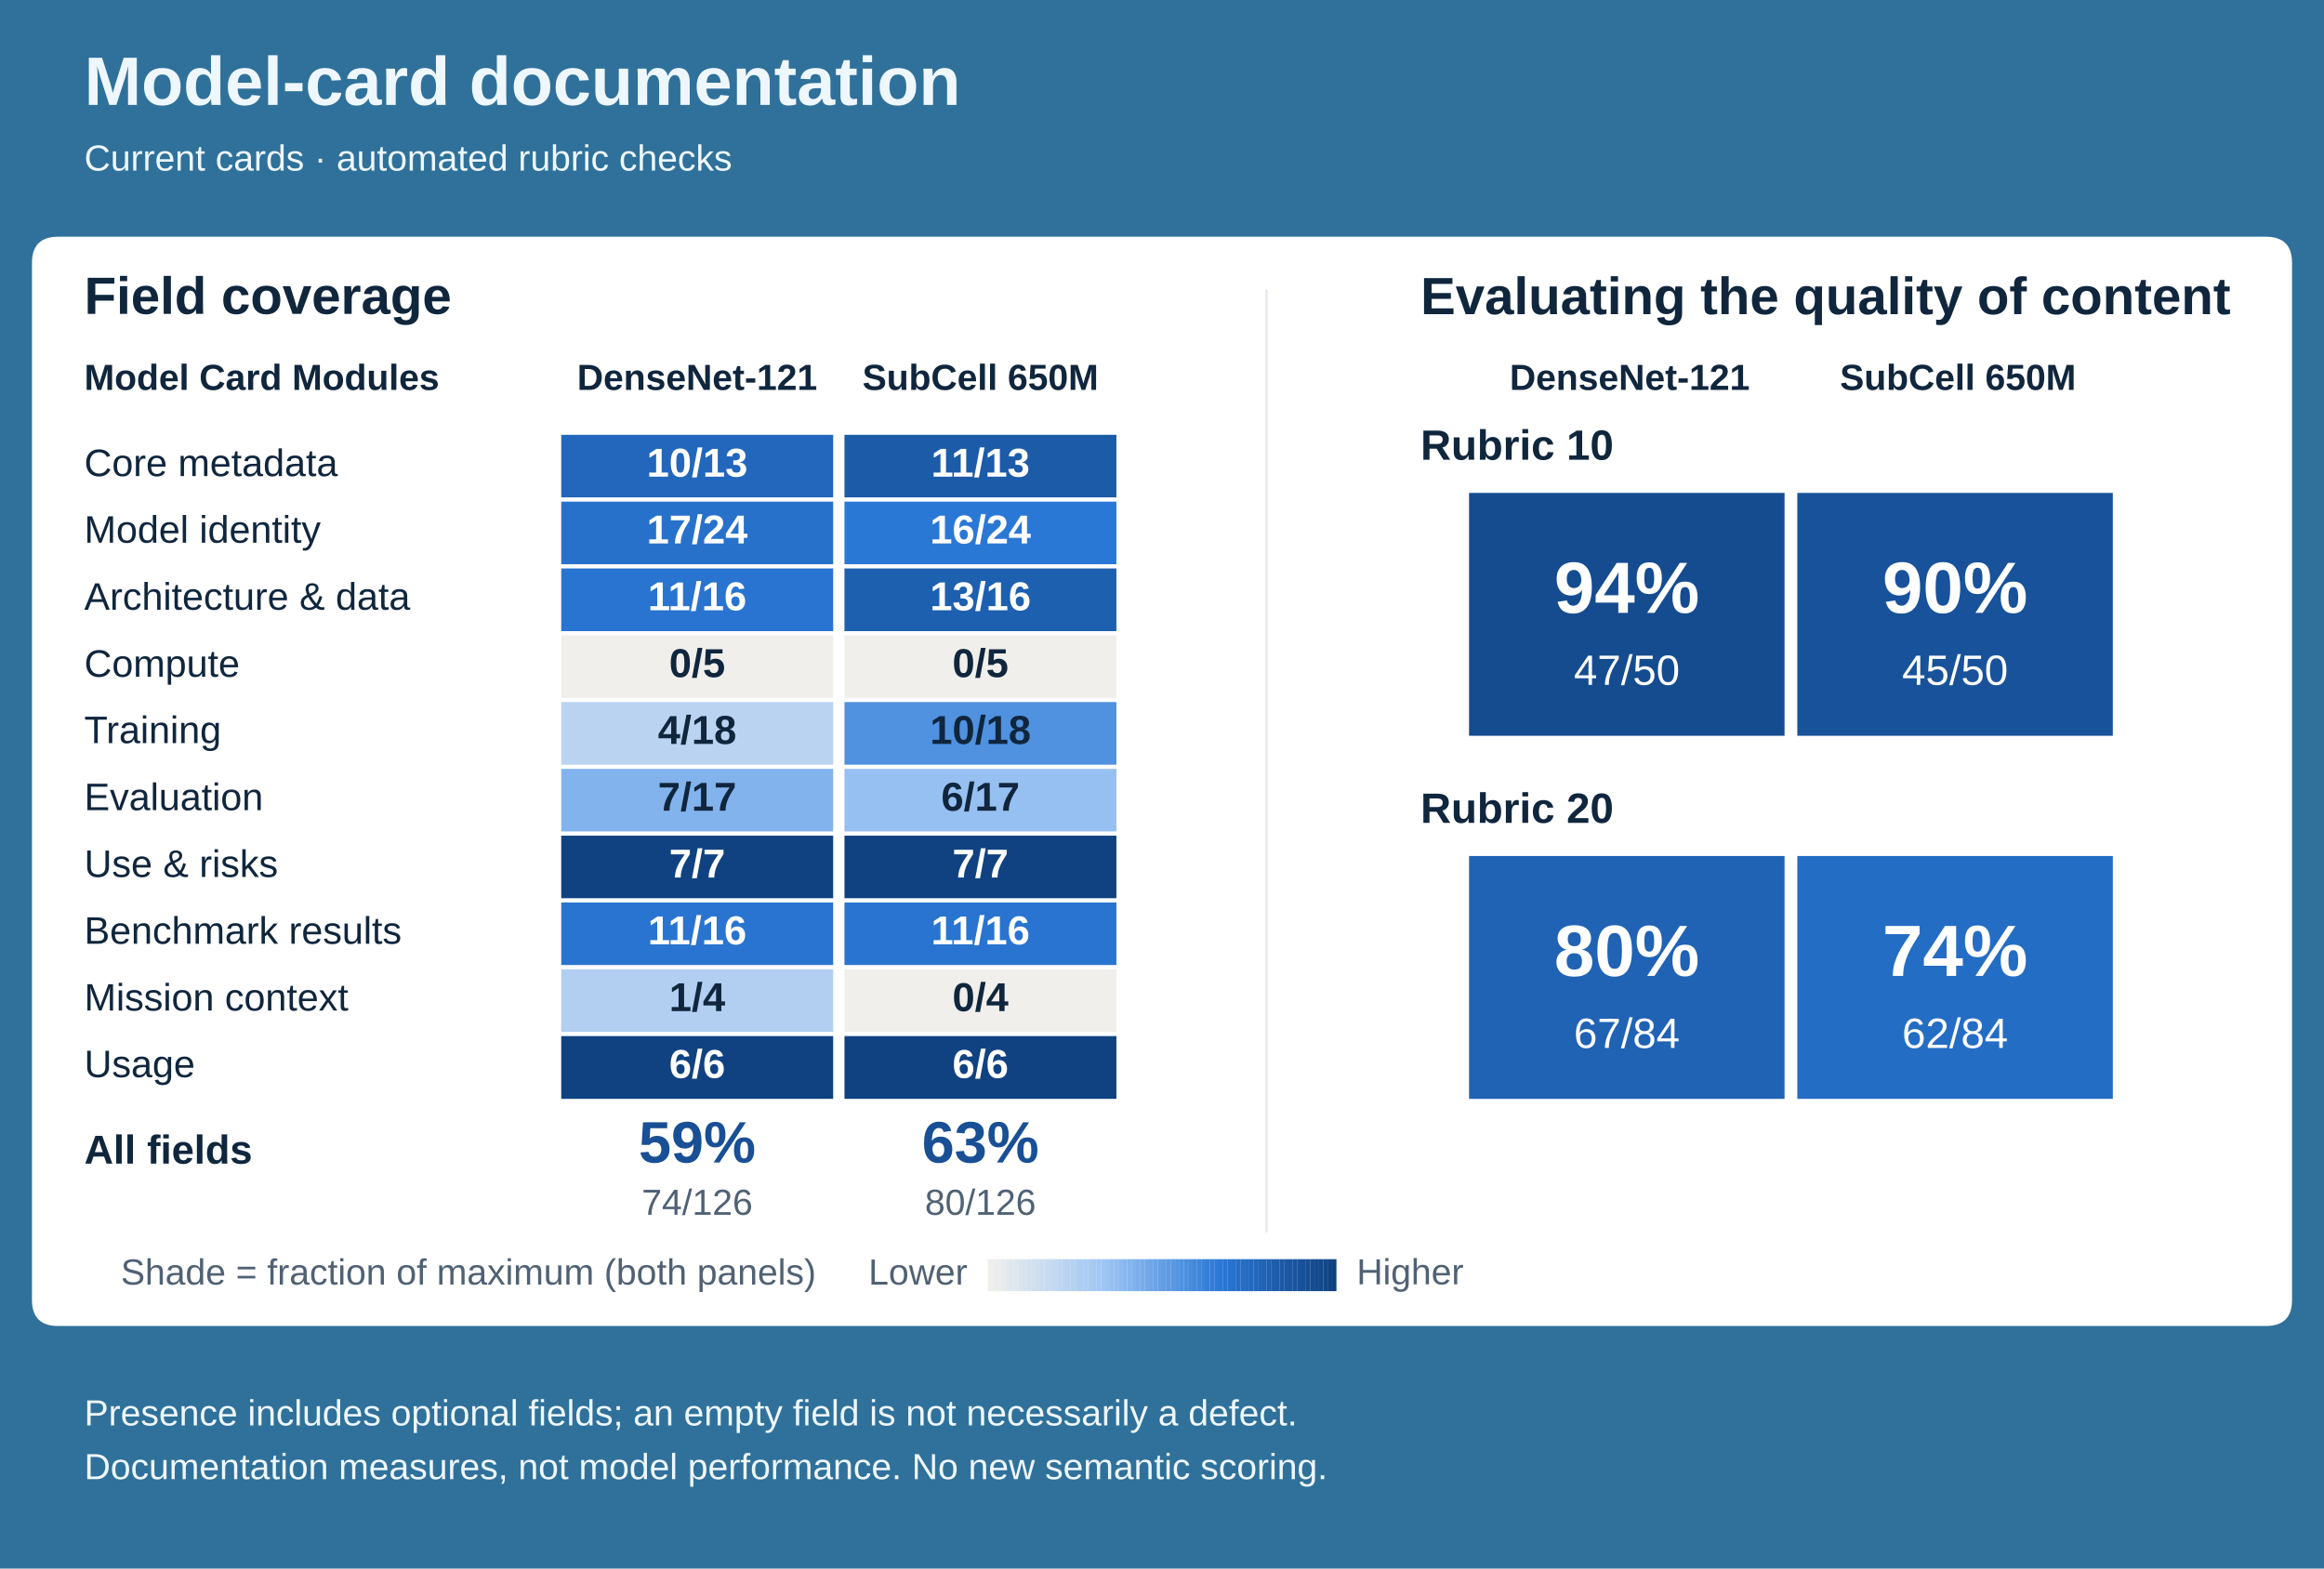
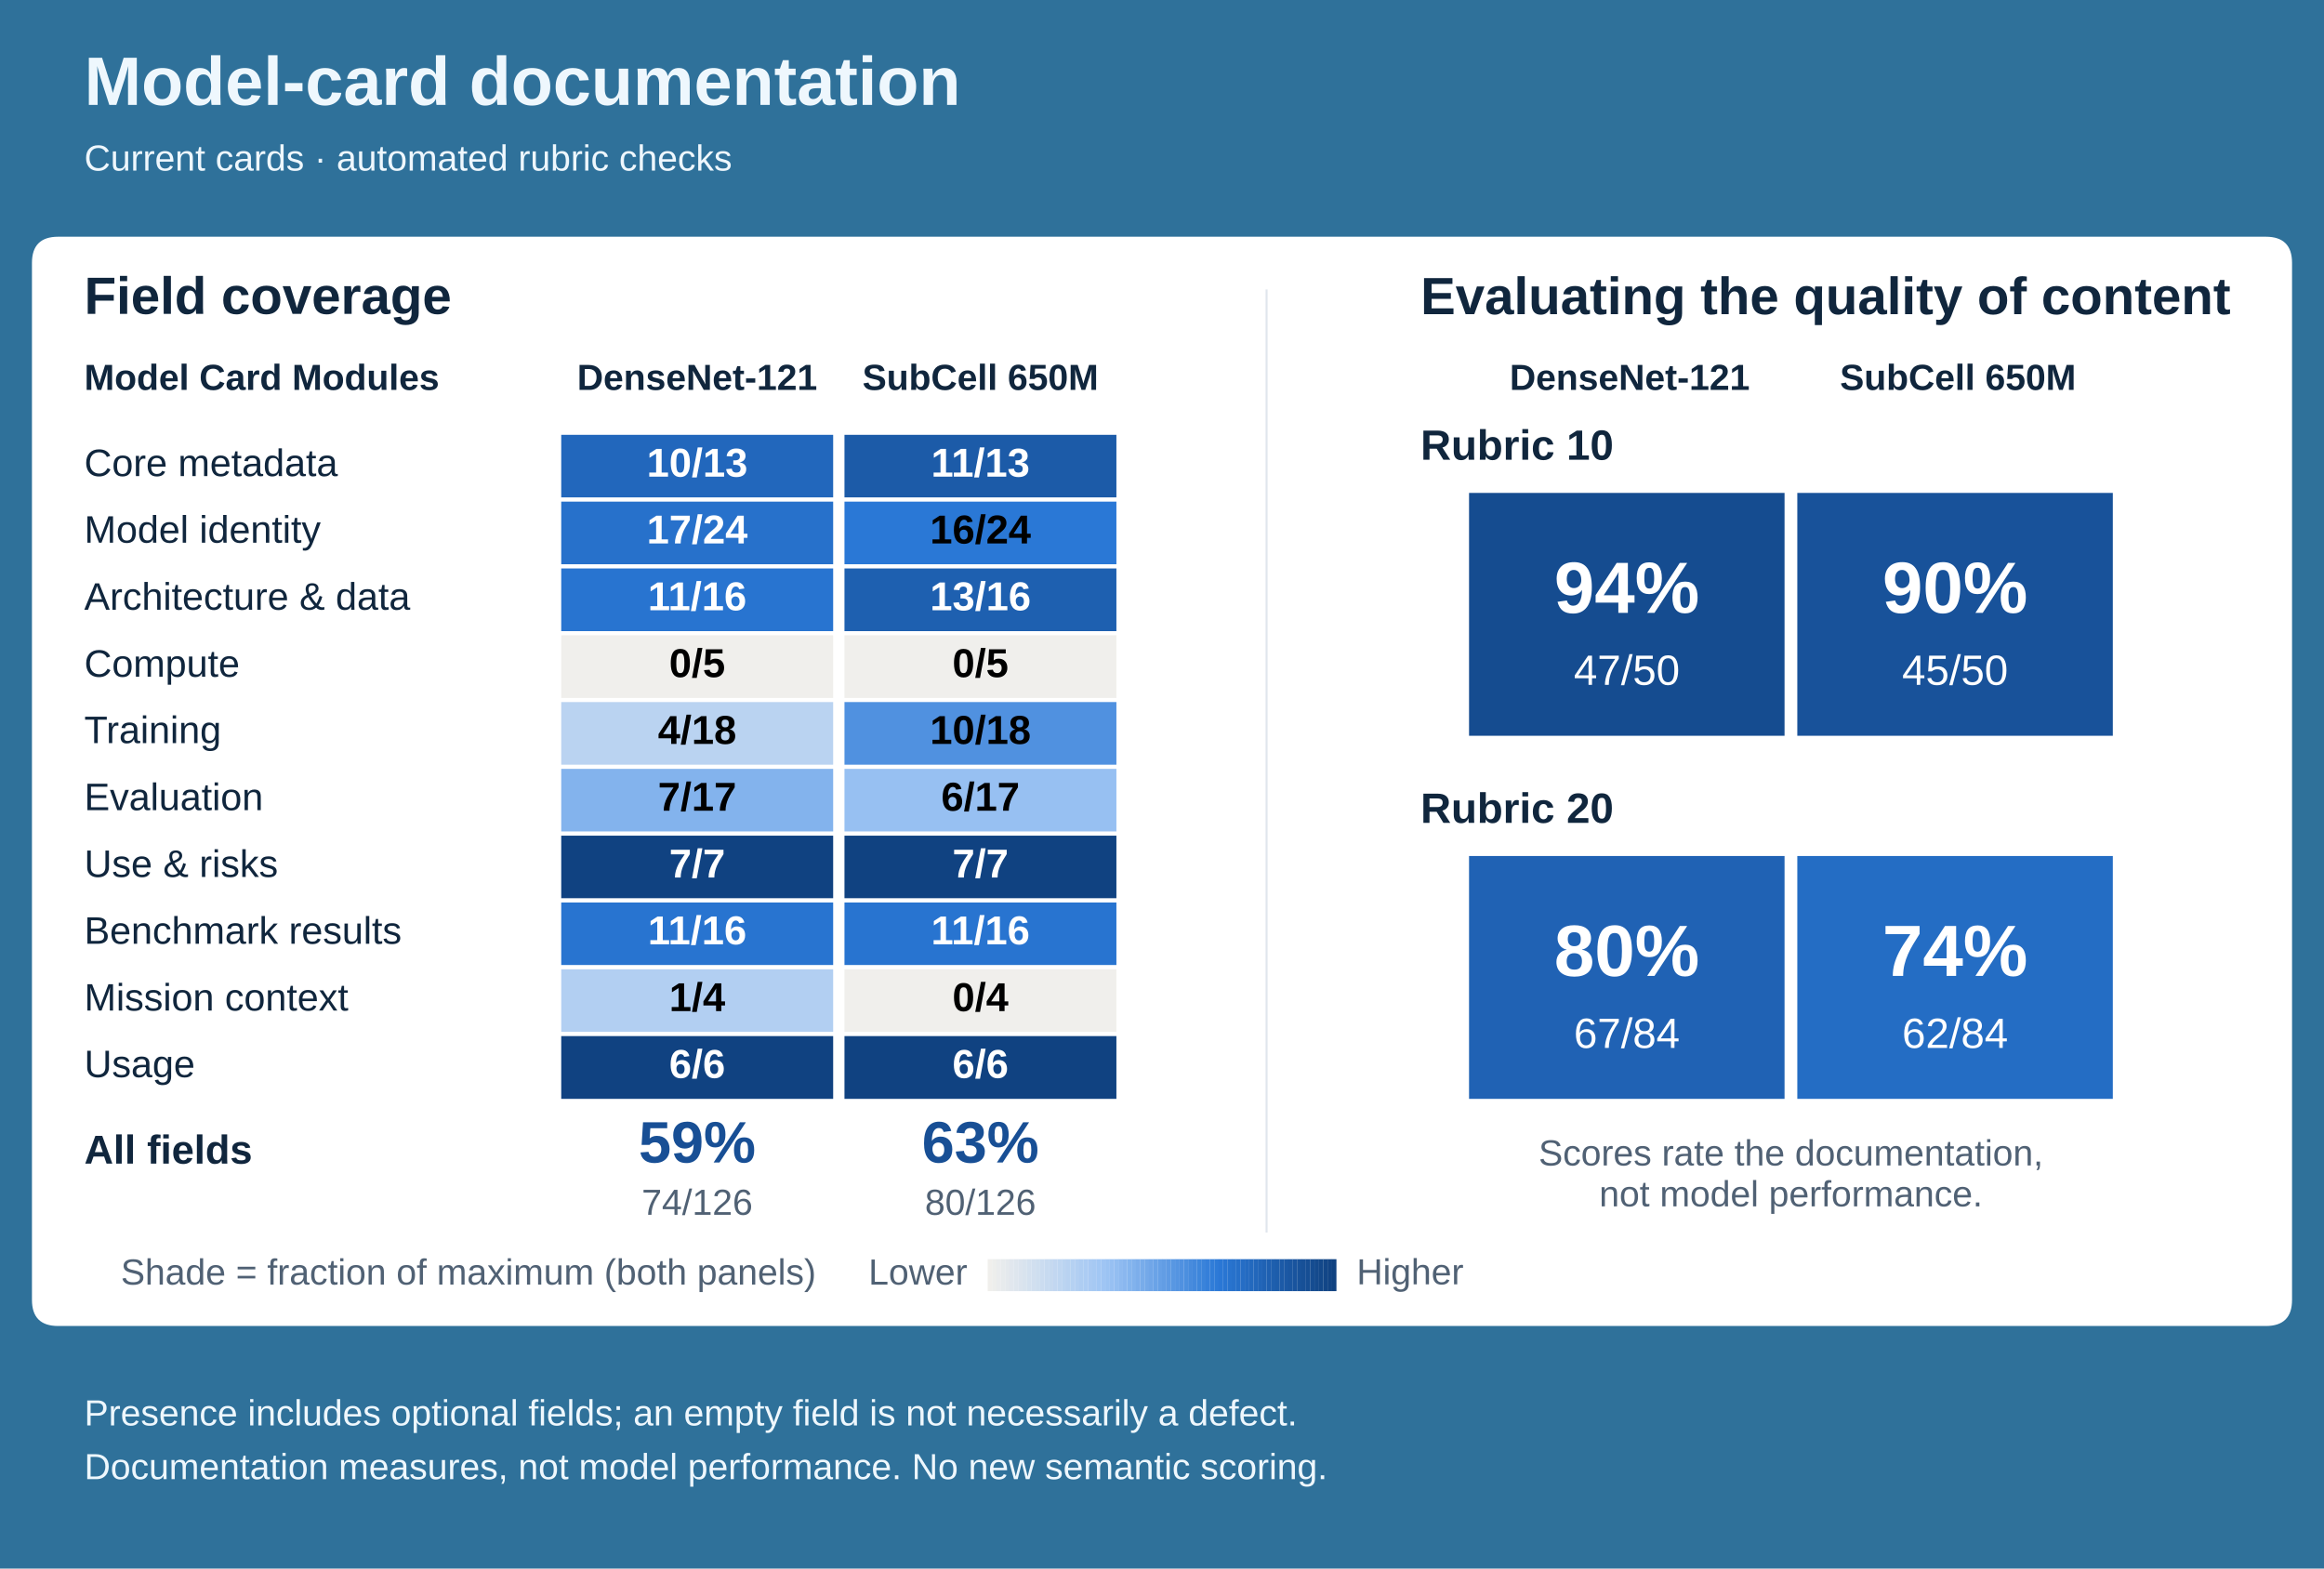
<svg xmlns="http://www.w3.org/2000/svg" width="1152pt" height="777.6pt" viewBox="0 0 1152 777.6" version="1.1">
  <defs>
    <style type="text/css">*{stroke-linejoin: round; stroke-linecap: butt}</style>
  </defs>
  <g id="figure_1">
    <g id="patch_1">
      <path d="M 0 777.6  L 1152 777.6  L 1152 0  L 0 0  z " style="fill: #2f719a" />
    </g>
    <g id="axes_1">
      <g id="patch_2">
        <path d="M 28.8 117.36  L 1123.2 117.36  Q 1136.16 117.36 1136.16 130.32  L 1136.16 644.4  Q 1136.16 657.36 1123.2 657.36  L 28.8 657.36  Q 15.84 657.36 15.84 644.4  L 15.84 130.32  Q 15.84 117.36 28.8 117.36  z " clip-path="url(#pfc48651751)" style="fill: #ffffff" />
      </g>
      <g id="section-0-0">
        <path d="M 277.2 214.56  L 414 214.56  L 414 247.68  L 277.2 247.68  z " clip-path="url(#pfc48651751)" style="fill: #2267bc; stroke: #ffffff; stroke-width: 2; stroke-linejoin: miter" />
      </g>
      <g id="section-0-1">
        <path d="M 417.6 214.56  L 554.4 214.56  L 554.4 247.68  L 417.6 247.68  z " clip-path="url(#pfc48651751)" style="fill: #1c5ba8; stroke: #ffffff; stroke-width: 2; stroke-linejoin: miter" />
      </g>
      <g id="section-1-0">
        <path d="M 277.2 247.68  L 414 247.68  L 414 280.8  L 277.2 280.8  z " clip-path="url(#pfc48651751)" style="fill: #2771cb; stroke: #ffffff; stroke-width: 2; stroke-linejoin: miter" />
      </g>
      <g id="section-1-1">
        <path d="M 417.6 247.68  L 554.4 247.68  L 554.4 280.8  L 417.6 280.8  z " clip-path="url(#pfc48651751)" style="fill: #2a78d6; stroke: #ffffff; stroke-width: 2; stroke-linejoin: miter" />
      </g>
      <g id="section-2-0">
        <path d="M 277.2 280.8  L 414 280.8  L 414 313.92  L 277.2 313.92  z " clip-path="url(#pfc48651751)" style="fill: #2874d0; stroke: #ffffff; stroke-width: 2; stroke-linejoin: miter" />
      </g>
      <g id="section-2-1">
        <path d="M 417.6 280.8  L 554.4 280.8  L 554.4 313.92  L 417.6 313.92  z " clip-path="url(#pfc48651751)" style="fill: #1e60b0; stroke: #ffffff; stroke-width: 2; stroke-linejoin: miter" />
      </g>
      <g id="section-3-0">
        <path d="M 277.2 313.92  L 414 313.92  L 414 347.04  L 277.2 347.04  z " clip-path="url(#pfc48651751)" style="fill: #f0efec; stroke: #ffffff; stroke-width: 2; stroke-linejoin: miter" />
      </g>
      <g id="section-3-1">
        <path d="M 417.6 313.92  L 554.4 313.92  L 554.4 347.04  L 417.6 347.04  z " clip-path="url(#pfc48651751)" style="fill: #f0efec; stroke: #ffffff; stroke-width: 2; stroke-linejoin: miter" />
      </g>
      <g id="section-4-0">
        <path d="M 277.2 347.04  L 414 347.04  L 414 380.16  L 277.2 380.16  z " clip-path="url(#pfc48651751)" style="fill: #bad3f1; stroke: #ffffff; stroke-width: 2; stroke-linejoin: miter" />
      </g>
      <g id="section-4-1">
        <path d="M 417.6 347.04  L 554.4 347.04  L 554.4 380.16  L 417.6 380.16  z " clip-path="url(#pfc48651751)" style="fill: #5091e0; stroke: #ffffff; stroke-width: 2; stroke-linejoin: miter" />
      </g>
      <g id="section-5-0">
        <path d="M 277.2 380.16  L 414 380.16  L 414 413.28  L 277.2 413.28  z " clip-path="url(#pfc48651751)" style="fill: #83b3ed; stroke: #ffffff; stroke-width: 2; stroke-linejoin: miter" />
      </g>
      <g id="section-5-1">
        <path d="M 417.6 380.16  L 554.4 380.16  L 554.4 413.28  L 417.6 413.28  z " clip-path="url(#pfc48651751)" style="fill: #97c0f2; stroke: #ffffff; stroke-width: 2; stroke-linejoin: miter" />
      </g>
      <g id="section-6-0">
        <path d="M 277.2 413.28  L 414 413.28  L 414 446.4  L 277.2 446.4  z " clip-path="url(#pfc48651751)" style="fill: #104281; stroke: #ffffff; stroke-width: 2; stroke-linejoin: miter" />
      </g>
      <g id="section-6-1">
        <path d="M 417.6 413.28  L 554.4 413.28  L 554.4 446.4  L 417.6 446.4  z " clip-path="url(#pfc48651751)" style="fill: #104281; stroke: #ffffff; stroke-width: 2; stroke-linejoin: miter" />
      </g>
      <g id="section-7-0">
        <path d="M 277.2 446.4  L 414 446.4  L 414 479.52  L 277.2 479.52  z " clip-path="url(#pfc48651751)" style="fill: #2874d0; stroke: #ffffff; stroke-width: 2; stroke-linejoin: miter" />
      </g>
      <g id="section-7-1">
        <path d="M 417.6 446.4  L 554.4 446.4  L 554.4 479.52  L 417.6 479.52  z " clip-path="url(#pfc48651751)" style="fill: #2874d0; stroke: #ffffff; stroke-width: 2; stroke-linejoin: miter" />
      </g>
      <g id="section-8-0">
        <path d="M 277.2 479.52  L 414 479.52  L 414 512.64  L 277.2 512.64  z " clip-path="url(#pfc48651751)" style="fill: #b2cff2; stroke: #ffffff; stroke-width: 2; stroke-linejoin: miter" />
      </g>
      <g id="section-8-1">
        <path d="M 417.6 479.52  L 554.4 479.52  L 554.4 512.64  L 417.6 512.64  z " clip-path="url(#pfc48651751)" style="fill: #f0efec; stroke: #ffffff; stroke-width: 2; stroke-linejoin: miter" />
      </g>
      <g id="section-9-0">
        <path d="M 277.2 512.64  L 414 512.64  L 414 545.76  L 277.2 545.76  z " clip-path="url(#pfc48651751)" style="fill: #104281; stroke: #ffffff; stroke-width: 2; stroke-linejoin: miter" />
      </g>
      <g id="section-9-1">
        <path d="M 417.6 512.64  L 554.4 512.64  L 554.4 545.76  L 417.6 545.76  z " clip-path="url(#pfc48651751)" style="fill: #104281; stroke: #ffffff; stroke-width: 2; stroke-linejoin: miter" />
      </g>
      <g id="rubric-rubric10-0">
        <path d="M 727.2 243.36  L 885.6 243.36  L 885.6 365.76  L 727.2 365.76  z " clip-path="url(#pfc48651751)" style="fill: #154c90; stroke: #ffffff; stroke-width: 2; stroke-linejoin: miter" />
      </g>
      <g id="rubric-rubric10-1">
        <path d="M 889.92 243.36  L 1048.32 243.36  L 1048.32 365.76  L 889.92 365.76  z " clip-path="url(#pfc48651751)" style="fill: #18529a; stroke: #ffffff; stroke-width: 2; stroke-linejoin: miter" />
      </g>
      <g id="rubric-rubric20-0">
        <path d="M 727.2 423.36  L 885.6 423.36  L 885.6 545.76  L 727.2 545.76  z " clip-path="url(#pfc48651751)" style="fill: #2062b4; stroke: #ffffff; stroke-width: 2; stroke-linejoin: miter" />
      </g>
      <g id="rubric-rubric20-1">
        <path d="M 889.92 423.36  L 1048.32 423.36  L 1048.32 545.76  L 889.92 545.76  z " clip-path="url(#pfc48651751)" style="fill: #246dc4; stroke: #ffffff; stroke-width: 2; stroke-linejoin: miter" />
      </g>
      <g id="patch_3">
        <path d="M 489.6 624.24  L 491.832 624.24  L 491.832 640.08  L 489.6 640.08  z " clip-path="url(#pfc48651751)" style="fill: #f0efec" />
      </g>
      <g id="patch_4">
        <path d="M 491.76 624.24  L 493.992 624.24  L 493.992 640.08  L 491.76 640.08  z " clip-path="url(#pfc48651751)" style="fill: #edeeec" />
      </g>
      <g id="patch_5">
        <path d="M 493.92 624.24  L 496.152 624.24  L 496.152 640.08  L 493.92 640.08  z " clip-path="url(#pfc48651751)" style="fill: #eaeced" />
      </g>
      <g id="patch_6">
        <path d="M 496.08 624.24  L 498.312 624.24  L 498.312 640.08  L 496.08 640.08  z " clip-path="url(#pfc48651751)" style="fill: #e7ebed" />
      </g>
      <g id="patch_7">
        <path d="M 498.24 624.24  L 500.472 624.24  L 500.472 640.08  L 498.24 640.08  z " clip-path="url(#pfc48651751)" style="fill: #e4e9ed" />
      </g>
      <g id="patch_8">
        <path d="M 500.4 624.24  L 502.632 624.24  L 502.632 640.08  L 500.4 640.08  z " clip-path="url(#pfc48651751)" style="fill: #e1e7ee" />
      </g>
      <g id="patch_9">
        <path d="M 502.56 624.24  L 504.792 624.24  L 504.792 640.08  L 502.56 640.08  z " clip-path="url(#pfc48651751)" style="fill: #dee6ee" />
      </g>
      <g id="patch_10">
        <path d="M 504.72 624.24  L 506.952 624.24  L 506.952 640.08  L 504.72 640.08  z " clip-path="url(#pfc48651751)" style="fill: #dbe4ee" />
      </g>
      <g id="patch_11">
        <path d="M 506.88 624.24  L 509.112 624.24  L 509.112 640.08  L 506.88 640.08  z " clip-path="url(#pfc48651751)" style="fill: #d8e3ee" />
      </g>
      <g id="patch_12">
        <path d="M 509.04 624.24  L 511.272 624.24  L 511.272 640.08  L 509.04 640.08  z " clip-path="url(#pfc48651751)" style="fill: #d4e1ef" />
      </g>
      <g id="patch_13">
        <path d="M 511.2 624.24  L 513.432 624.24  L 513.432 640.08  L 511.2 640.08  z " clip-path="url(#pfc48651751)" style="fill: #d1dfef" />
      </g>
      <g id="patch_14">
        <path d="M 513.36 624.24  L 515.592 624.24  L 515.592 640.08  L 513.36 640.08  z " clip-path="url(#pfc48651751)" style="fill: #cedeef" />
      </g>
      <g id="patch_15">
        <path d="M 515.52 624.24  L 517.752 624.24  L 517.752 640.08  L 515.52 640.08  z " clip-path="url(#pfc48651751)" style="fill: #cbdcf0" />
      </g>
      <g id="patch_16">
        <path d="M 517.68 624.24  L 519.912 624.24  L 519.912 640.08  L 517.68 640.08  z " clip-path="url(#pfc48651751)" style="fill: #c7daf0" />
      </g>
      <g id="patch_17">
        <path d="M 519.84 624.24  L 522.072 624.24  L 522.072 640.08  L 519.84 640.08  z " clip-path="url(#pfc48651751)" style="fill: #c5d9f0" />
      </g>
      <g id="patch_18">
        <path d="M 522 624.24  L 524.232 624.24  L 524.232 640.08  L 522 640.08  z " clip-path="url(#pfc48651751)" style="fill: #c2d7f1" />
      </g>
      <g id="patch_19">
        <path d="M 524.16 624.24  L 526.392 624.24  L 526.392 640.08  L 524.16 640.08  z " clip-path="url(#pfc48651751)" style="fill: #bfd6f1" />
      </g>
      <g id="patch_20">
        <path d="M 526.32 624.24  L 528.552 624.24  L 528.552 640.08  L 526.32 640.08  z " clip-path="url(#pfc48651751)" style="fill: #bbd4f1" />
      </g>
      <g id="patch_21">
        <path d="M 528.48 624.24  L 530.712 624.24  L 530.712 640.08  L 528.48 640.08  z " clip-path="url(#pfc48651751)" style="fill: #b8d2f1" />
      </g>
      <g id="patch_22">
        <path d="M 530.64 624.24  L 532.872 624.24  L 532.872 640.08  L 530.64 640.08  z " clip-path="url(#pfc48651751)" style="fill: #b5d1f2" />
      </g>
      <g id="patch_23">
        <path d="M 532.8 624.24  L 535.032 624.24  L 535.032 640.08  L 532.8 640.08  z " clip-path="url(#pfc48651751)" style="fill: #b2cff2" />
      </g>
      <g id="patch_24">
        <path d="M 534.96 624.24  L 537.192 624.24  L 537.192 640.08  L 534.96 640.08  z " clip-path="url(#pfc48651751)" style="fill: #aecdf2" />
      </g>
      <g id="patch_25">
        <path d="M 537.12 624.24  L 539.352 624.24  L 539.352 640.08  L 537.12 640.08  z " clip-path="url(#pfc48651751)" style="fill: #acccf3" />
      </g>
      <g id="patch_26">
        <path d="M 539.28 624.24  L 541.512 624.24  L 541.512 640.08  L 539.28 640.08  z " clip-path="url(#pfc48651751)" style="fill: #a9caf3" />
      </g>
      <g id="patch_27">
        <path d="M 541.44 624.24  L 543.672 624.24  L 543.672 640.08  L 541.44 640.08  z " clip-path="url(#pfc48651751)" style="fill: #a6c9f3" />
      </g>
      <g id="patch_28">
        <path d="M 543.6 624.24  L 545.832 624.24  L 545.832 640.08  L 543.6 640.08  z " clip-path="url(#pfc48651751)" style="fill: #a2c7f4" />
      </g>
      <g id="patch_29">
        <path d="M 545.76 624.24  L 547.992 624.24  L 547.992 640.08  L 545.76 640.08  z " clip-path="url(#pfc48651751)" style="fill: #9fc5f4" />
      </g>
      <g id="patch_30">
        <path d="M 547.92 624.24  L 550.152 624.24  L 550.152 640.08  L 547.92 640.08  z " clip-path="url(#pfc48651751)" style="fill: #9bc3f3" />
      </g>
      <g id="patch_31">
        <path d="M 550.08 624.24  L 552.312 624.24  L 552.312 640.08  L 550.08 640.08  z " clip-path="url(#pfc48651751)" style="fill: #97c0f2" />
      </g>
      <g id="patch_32">
        <path d="M 552.24 624.24  L 554.472 624.24  L 554.472 640.08  L 552.24 640.08  z " clip-path="url(#pfc48651751)" style="fill: #93bef1" />
      </g>
      <g id="patch_33">
        <path d="M 554.4 624.24  L 556.632 624.24  L 556.632 640.08  L 554.4 640.08  z " clip-path="url(#pfc48651751)" style="fill: #8ebaf0" />
      </g>
      <g id="patch_34">
        <path d="M 556.56 624.24  L 558.792 624.24  L 558.792 640.08  L 556.56 640.08  z " clip-path="url(#pfc48651751)" style="fill: #8ab7ef" />
      </g>
      <g id="patch_35">
        <path d="M 558.72 624.24  L 560.952 624.24  L 560.952 640.08  L 558.72 640.08  z " clip-path="url(#pfc48651751)" style="fill: #85b5ee" />
      </g>
      <g id="patch_36">
        <path d="M 560.88 624.24  L 563.112 624.24  L 563.112 640.08  L 560.88 640.08  z " clip-path="url(#pfc48651751)" style="fill: #81b2ed" />
      </g>
      <g id="patch_37">
        <path d="M 563.04 624.24  L 565.272 624.24  L 565.272 640.08  L 563.04 640.08  z " clip-path="url(#pfc48651751)" style="fill: #7caeeb" />
      </g>
      <g id="patch_38">
        <path d="M 565.2 624.24  L 567.432 624.24  L 567.432 640.08  L 565.2 640.08  z " clip-path="url(#pfc48651751)" style="fill: #78acea" />
      </g>
      <g id="patch_39">
        <path d="M 567.36 624.24  L 569.592 624.24  L 569.592 640.08  L 567.36 640.08  z " clip-path="url(#pfc48651751)" style="fill: #74a9e9" />
      </g>
      <g id="patch_40">
        <path d="M 569.52 624.24  L 571.752 624.24  L 571.752 640.08  L 569.52 640.08  z " clip-path="url(#pfc48651751)" style="fill: #70a6e8" />
      </g>
      <g id="patch_41">
        <path d="M 571.68 624.24  L 573.912 624.24  L 573.912 640.08  L 571.68 640.08  z " clip-path="url(#pfc48651751)" style="fill: #6aa3e7" />
      </g>
      <g id="patch_42">
        <path d="M 573.84 624.24  L 576.072 624.24  L 576.072 640.08  L 573.84 640.08  z " clip-path="url(#pfc48651751)" style="fill: #66a0e6" />
      </g>
      <g id="patch_43">
        <path d="M 576 624.24  L 578.232 624.24  L 578.232 640.08  L 576 640.08  z " clip-path="url(#pfc48651751)" style="fill: #629de4" />
      </g>
      <g id="patch_44">
        <path d="M 578.16 624.24  L 580.392 624.24  L 580.392 640.08  L 578.16 640.08  z " clip-path="url(#pfc48651751)" style="fill: #5e9ae3" />
      </g>
      <g id="patch_45">
        <path d="M 580.32 624.24  L 582.552 624.24  L 582.552 640.08  L 580.32 640.08  z " clip-path="url(#pfc48651751)" style="fill: #5897e2" />
      </g>
      <g id="patch_46">
        <path d="M 582.48 624.24  L 584.712 624.24  L 584.712 640.08  L 582.48 640.08  z " clip-path="url(#pfc48651751)" style="fill: #5494e1" />
      </g>
      <g id="patch_47">
        <path d="M 584.64 624.24  L 586.872 624.24  L 586.872 640.08  L 584.64 640.08  z " clip-path="url(#pfc48651751)" style="fill: #5091e0" />
      </g>
      <g id="patch_48">
        <path d="M 586.8 624.24  L 589.032 624.24  L 589.032 640.08  L 586.8 640.08  z " clip-path="url(#pfc48651751)" style="fill: #4c8fdf" />
      </g>
      <g id="patch_49">
        <path d="M 588.96 624.24  L 591.192 624.24  L 591.192 640.08  L 588.96 640.08  z " clip-path="url(#pfc48651751)" style="fill: #478bdd" />
      </g>
      <g id="patch_50">
        <path d="M 591.12 624.24  L 593.352 624.24  L 593.352 640.08  L 591.12 640.08  z " clip-path="url(#pfc48651751)" style="fill: #4388dc" />
      </g>
      <g id="patch_51">
        <path d="M 593.28 624.24  L 595.512 624.24  L 595.512 640.08  L 593.28 640.08  z " clip-path="url(#pfc48651751)" style="fill: #3e86db" />
      </g>
      <g id="patch_52">
        <path d="M 595.44 624.24  L 597.672 624.24  L 597.672 640.08  L 595.44 640.08  z " clip-path="url(#pfc48651751)" style="fill: #3a83da" />
      </g>
      <g id="patch_53">
        <path d="M 597.6 624.24  L 599.832 624.24  L 599.832 640.08  L 597.6 640.08  z " clip-path="url(#pfc48651751)" style="fill: #357fd9" />
      </g>
      <g id="patch_54">
        <path d="M 599.76 624.24  L 601.992 624.24  L 601.992 640.08  L 599.76 640.08  z " clip-path="url(#pfc48651751)" style="fill: #317dd8" />
      </g>
      <g id="patch_55">
        <path d="M 601.92 624.24  L 604.152 624.24  L 604.152 640.08  L 601.92 640.08  z " clip-path="url(#pfc48651751)" style="fill: #2d7ad7" />
      </g>
      <g id="patch_56">
        <path d="M 604.08 624.24  L 606.312 624.24  L 606.312 640.08  L 604.08 640.08  z " clip-path="url(#pfc48651751)" style="fill: #2a77d5" />
      </g>
      <g id="patch_57">
        <path d="M 606.24 624.24  L 608.472 624.24  L 608.472 640.08  L 606.24 640.08  z " clip-path="url(#pfc48651751)" style="fill: #2975d2" />
      </g>
      <g id="patch_58">
        <path d="M 608.4 624.24  L 610.632 624.24  L 610.632 640.08  L 608.4 640.08  z " clip-path="url(#pfc48651751)" style="fill: #2873ce" />
      </g>
      <g id="patch_59">
        <path d="M 610.56 624.24  L 612.792 624.24  L 612.792 640.08  L 610.56 640.08  z " clip-path="url(#pfc48651751)" style="fill: #2771cb" />
      </g>
      <g id="patch_60">
        <path d="M 612.72 624.24  L 614.952 624.24  L 614.952 640.08  L 612.72 640.08  z " clip-path="url(#pfc48651751)" style="fill: #266fc8" />
      </g>
      <g id="patch_61">
        <path d="M 614.88 624.24  L 617.112 624.24  L 617.112 640.08  L 614.88 640.08  z " clip-path="url(#pfc48651751)" style="fill: #256dc5" />
      </g>
      <g id="patch_62">
        <path d="M 617.04 624.24  L 619.272 624.24  L 619.272 640.08  L 617.04 640.08  z " clip-path="url(#pfc48651751)" style="fill: #246bc1" />
      </g>
      <g id="patch_63">
        <path d="M 619.2 624.24  L 621.432 624.24  L 621.432 640.08  L 619.2 640.08  z " clip-path="url(#pfc48651751)" style="fill: #2369be" />
      </g>
      <g id="patch_64">
        <path d="M 621.36 624.24  L 623.592 624.24  L 623.592 640.08  L 621.36 640.08  z " clip-path="url(#pfc48651751)" style="fill: #2267bb" />
      </g>
      <g id="patch_65">
        <path d="M 623.52 624.24  L 625.752 624.24  L 625.752 640.08  L 623.52 640.08  z " clip-path="url(#pfc48651751)" style="fill: #2165b8" />
      </g>
      <g id="patch_66">
        <path d="M 625.68 624.24  L 627.912 624.24  L 627.912 640.08  L 625.68 640.08  z " clip-path="url(#pfc48651751)" style="fill: #2062b4" />
      </g>
      <g id="patch_67">
        <path d="M 627.84 624.24  L 630.072 624.24  L 630.072 640.08  L 627.84 640.08  z " clip-path="url(#pfc48651751)" style="fill: #1f60b1" />
      </g>
      <g id="patch_68">
        <path d="M 630 624.24  L 632.232 624.24  L 632.232 640.08  L 630 640.08  z " clip-path="url(#pfc48651751)" style="fill: #1e5fae" />
      </g>
      <g id="patch_69">
        <path d="M 632.16 624.24  L 634.392 624.24  L 634.392 640.08  L 632.16 640.08  z " clip-path="url(#pfc48651751)" style="fill: #1d5dab" />
      </g>
      <g id="patch_70">
        <path d="M 634.32 624.24  L 636.552 624.24  L 636.552 640.08  L 634.32 640.08  z " clip-path="url(#pfc48651751)" style="fill: #1c5aa7" />
      </g>
      <g id="patch_71">
        <path d="M 636.48 624.24  L 638.712 624.24  L 638.712 640.08  L 636.48 640.08  z " clip-path="url(#pfc48651751)" style="fill: #1b58a4" />
      </g>
      <g id="patch_72">
        <path d="M 638.64 624.24  L 640.872 624.24  L 640.872 640.08  L 638.64 640.08  z " clip-path="url(#pfc48651751)" style="fill: #1a56a1" />
      </g>
      <g id="patch_73">
        <path d="M 640.8 624.24  L 643.032 624.24  L 643.032 640.08  L 640.8 640.08  z " clip-path="url(#pfc48651751)" style="fill: #19549e" />
      </g>
      <g id="patch_74">
        <path d="M 642.96 624.24  L 645.192 624.24  L 645.192 640.08  L 642.96 640.08  z " clip-path="url(#pfc48651751)" style="fill: #18529a" />
      </g>
      <g id="patch_75">
        <path d="M 645.12 624.24  L 647.352 624.24  L 647.352 640.08  L 645.12 640.08  z " clip-path="url(#pfc48651751)" style="fill: #175097" />
      </g>
      <g id="patch_76">
        <path d="M 647.28 624.24  L 649.512 624.24  L 649.512 640.08  L 647.28 640.08  z " clip-path="url(#pfc48651751)" style="fill: #164e94" />
      </g>
      <g id="patch_77">
        <path d="M 649.44 624.24  L 651.672 624.24  L 651.672 640.08  L 649.44 640.08  z " clip-path="url(#pfc48651751)" style="fill: #154c91" />
      </g>
      <g id="patch_78">
        <path d="M 651.6 624.24  L 653.832 624.24  L 653.832 640.08  L 651.6 640.08  z " clip-path="url(#pfc48651751)" style="fill: #144a8d" />
      </g>
      <g id="patch_79">
        <path d="M 653.76 624.24  L 655.992 624.24  L 655.992 640.08  L 653.76 640.08  z " clip-path="url(#pfc48651751)" style="fill: #13488a" />
      </g>
      <g id="patch_80">
        <path d="M 655.92 624.24  L 658.152 624.24  L 658.152 640.08  L 655.92 640.08  z " clip-path="url(#pfc48651751)" style="fill: #124687" />
      </g>
      <g id="patch_81">
        <path d="M 658.08 624.24  L 660.312 624.24  L 660.312 640.08  L 658.08 640.08  z " clip-path="url(#pfc48651751)" style="fill: #114484" />
      </g>
      <g id="patch_82">
        <path d="M 660.24 624.24  L 662.472 624.24  L 662.472 640.08  L 660.24 640.08  z " clip-path="url(#pfc48651751)" style="fill: #104281" />
      </g>
      <g id="line2d_1">
        <path d="M 627.84 144  L 627.84 610.56  " clip-path="url(#pfc48651751)" style="fill: none; stroke: #e0e6ed; stroke-linecap: square" />
      </g>
      <g id="text_1">
        <text style="font-weight: 700; font-size: 34px; font-family: 'Arial', 'Liberation Sans', 'Arimo', sans-serif; text-anchor: start; fill: #eef7fd" x="41.76" y="52.013" transform="rotate(-0 41.76 52.01344)">Model-card documentation</text>
      </g>
      <g id="text_2">
        <text style="font-size: 18px; font-family: 'Arial', 'Liberation Sans', 'Arimo', sans-serif; text-anchor: start; fill: #eef7fd" x="41.76" y="84.573" transform="rotate(-0 41.76 84.57328)">Current cards · automated rubric checks</text>
      </g>
      <g id="text_3">
        <text style="font-weight: 700; font-size: 26px; font-family: 'Arial', 'Liberation Sans', 'Arimo', sans-serif; text-anchor: start; fill: #10263d" x="41.76" y="155.609" transform="rotate(-0 41.76 155.6091)">Field coverage</text>
      </g>
      <g id="text_4">
        <text style="font-weight: 700; font-size: 26px; font-family: 'Arial', 'Liberation Sans', 'Arimo', sans-serif; text-anchor: start; fill: #10263d" x="704.16" y="155.768" transform="rotate(-0 704.16 155.7675)">Evaluating the quality of content</text>
      </g>
      <g id="text_5">
        <text style="font-weight: 700; font-size: 18px; font-family: 'Arial', 'Liberation Sans', 'Arimo', sans-serif; text-anchor: start; fill: #10263d" x="41.76" y="193.306" transform="rotate(-0 41.76 193.3059)">Model Card Modules</text>
      </g>
      <g id="text_6">
        <text style="font-weight: 700; font-size: 18px; font-family: 'Arial', 'Liberation Sans', 'Arimo', sans-serif; text-anchor: middle; fill: #10263d" x="345.6" y="193.306" transform="rotate(-0 345.6 193.3059)">DenseNet-121</text>
      </g>
      <g id="text_7">
        <text style="font-weight: 700; font-size: 18px; font-family: 'Arial', 'Liberation Sans', 'Arimo', sans-serif; text-anchor: middle; fill: #10263d" x="807.84" y="193.306" transform="rotate(-0 807.84 193.3059)">DenseNet-121</text>
      </g>
      <g id="text_8">
        <text style="font-weight: 700; font-size: 18px; font-family: 'Arial', 'Liberation Sans', 'Arimo', sans-serif; text-anchor: middle; fill: #10263d" x="486" y="193.306" transform="rotate(-0 486 193.3059)">SubCell 650M</text>
      </g>
      <g id="text_9">
        <text style="font-weight: 700; font-size: 18px; font-family: 'Arial', 'Liberation Sans', 'Arimo', sans-serif; text-anchor: middle; fill: #10263d" x="970.56" y="193.306" transform="rotate(-0 970.56 193.3059)">SubCell 650M</text>
      </g>
      <g id="text_10">
        <text style="font-size: 19px; font-family: 'Arial', 'Liberation Sans', 'Arimo', sans-serif; text-anchor: start; fill: #10263d" x="41.76" y="236.032" transform="rotate(-0 41.76 236.0318)">Core metadata</text>
      </g>
      <g id="text_11">
        <text style="font-weight: 700; font-size: 20px; font-family: 'Arial', 'Liberation Sans', 'Arimo', sans-serif; text-anchor: middle; fill: #ffffff" x="345.6" y="236.304" transform="rotate(-0 345.6 236.3044)">10/13</text>
      </g>
      <g id="text_12">
        <text style="font-weight: 700; font-size: 20px; font-family: 'Arial', 'Liberation Sans', 'Arimo', sans-serif; text-anchor: middle; fill: #ffffff" x="486" y="236.304" transform="rotate(-0 486 236.3044)">11/13</text>
      </g>
      <g id="text_13">
        <text style="font-size: 19px; font-family: 'Arial', 'Liberation Sans', 'Arimo', sans-serif; text-anchor: start; fill: #10263d" x="41.76" y="269.04" transform="rotate(-0 41.76 269.0405)">Model identity</text>
      </g>
      <g id="text_14">
        <text style="font-weight: 700; font-size: 20px; font-family: 'Arial', 'Liberation Sans', 'Arimo', sans-serif; text-anchor: middle; fill: #ffffff" x="345.6" y="269.424" transform="rotate(-0 345.6 269.4244)">17/24</text>
      </g>
      <g id="text_15">
-         <text style="font-weight: 700; font-size: 20px; font-family: 'Arial', 'Liberation Sans', 'Arimo', sans-serif; text-anchor: middle; fill: #ffffff" x="486" y="269.424" transform="rotate(-0 486 269.4244)">16/24</text>
+         <text style="font-weight: 700; font-size: 20px; font-family: 'Arial', 'Liberation Sans', 'Arimo', sans-serif; text-anchor: middle" x="486" y="269.424" transform="rotate(-0 486 269.4244)">16/24</text>
      </g>
      <g id="text_16">
        <text style="font-size: 19px; font-family: 'Arial', 'Liberation Sans', 'Arimo', sans-serif; text-anchor: start; fill: #10263d" x="41.76" y="302.272" transform="rotate(-0 41.76 302.2718)">Architecture &amp; data</text>
      </g>
      <g id="text_17">
        <text style="font-weight: 700; font-size: 20px; font-family: 'Arial', 'Liberation Sans', 'Arimo', sans-serif; text-anchor: middle; fill: #ffffff" x="345.6" y="302.544" transform="rotate(-0 345.6 302.5444)">11/16</text>
      </g>
      <g id="text_18">
        <text style="font-weight: 700; font-size: 20px; font-family: 'Arial', 'Liberation Sans', 'Arimo', sans-serif; text-anchor: middle; fill: #ffffff" x="486" y="302.544" transform="rotate(-0 486 302.5444)">13/16</text>
      </g>
      <g id="text_19">
        <text style="font-size: 19px; font-family: 'Arial', 'Liberation Sans', 'Arimo', sans-serif; text-anchor: start; fill: #10263d" x="41.76" y="335.508" transform="rotate(-0 41.76 335.5076)">Compute</text>
      </g>
      <g id="text_20">
-         <text style="font-weight: 700; font-size: 20px; font-family: 'Arial', 'Liberation Sans', 'Arimo', sans-serif; text-anchor: middle; fill: #10263d" x="345.6" y="335.664" transform="rotate(-0 345.6 335.6644)">0/5</text>
+         <text style="font-weight: 700; font-size: 20px; font-family: 'Arial', 'Liberation Sans', 'Arimo', sans-serif; text-anchor: middle" x="345.6" y="335.664" transform="rotate(-0 345.6 335.6644)">0/5</text>
      </g>
      <g id="text_21">
-         <text style="font-weight: 700; font-size: 20px; font-family: 'Arial', 'Liberation Sans', 'Arimo', sans-serif; text-anchor: middle; fill: #10263d" x="486" y="335.664" transform="rotate(-0 486 335.6644)">0/5</text>
+         <text style="font-weight: 700; font-size: 20px; font-family: 'Arial', 'Liberation Sans', 'Arimo', sans-serif; text-anchor: middle" x="486" y="335.664" transform="rotate(-0 486 335.6644)">0/5</text>
      </g>
      <g id="text_22">
        <text style="font-size: 19px; font-family: 'Arial', 'Liberation Sans', 'Arimo', sans-serif; text-anchor: start; fill: #10263d" x="41.76" y="368.4" transform="rotate(-0 41.76 368.4005)">Training</text>
      </g>
      <g id="text_23">
-         <text style="font-weight: 700; font-size: 20px; font-family: 'Arial', 'Liberation Sans', 'Arimo', sans-serif; text-anchor: middle; fill: #10263d" x="345.6" y="368.784" transform="rotate(-0 345.6 368.7844)">4/18</text>
+         <text style="font-weight: 700; font-size: 20px; font-family: 'Arial', 'Liberation Sans', 'Arimo', sans-serif; text-anchor: middle" x="345.6" y="368.784" transform="rotate(-0 345.6 368.7844)">4/18</text>
      </g>
      <g id="text_24">
-         <text style="font-weight: 700; font-size: 20px; font-family: 'Arial', 'Liberation Sans', 'Arimo', sans-serif; text-anchor: middle; fill: #10263d" x="486" y="368.784" transform="rotate(-0 486 368.7844)">10/18</text>
+         <text style="font-weight: 700; font-size: 20px; font-family: 'Arial', 'Liberation Sans', 'Arimo', sans-serif; text-anchor: middle" x="486" y="368.784" transform="rotate(-0 486 368.7844)">10/18</text>
      </g>
      <g id="text_25">
        <text style="font-size: 19px; font-family: 'Arial', 'Liberation Sans', 'Arimo', sans-serif; text-anchor: start; fill: #10263d" x="41.76" y="401.632" transform="rotate(-0 41.76 401.6318)">Evaluation</text>
      </g>
      <g id="text_26">
-         <text style="font-weight: 700; font-size: 20px; font-family: 'Arial', 'Liberation Sans', 'Arimo', sans-serif; text-anchor: middle; fill: #10263d" x="345.6" y="401.904" transform="rotate(-0 345.6 401.9044)">7/17</text>
+         <text style="font-weight: 700; font-size: 20px; font-family: 'Arial', 'Liberation Sans', 'Arimo', sans-serif; text-anchor: middle" x="345.6" y="401.904" transform="rotate(-0 345.6 401.9044)">7/17</text>
      </g>
      <g id="text_27">
-         <text style="font-weight: 700; font-size: 20px; font-family: 'Arial', 'Liberation Sans', 'Arimo', sans-serif; text-anchor: middle; fill: #10263d" x="486" y="401.904" transform="rotate(-0 486 401.9044)">6/17</text>
+         <text style="font-weight: 700; font-size: 20px; font-family: 'Arial', 'Liberation Sans', 'Arimo', sans-serif; text-anchor: middle" x="486" y="401.904" transform="rotate(-0 486 401.9044)">6/17</text>
      </g>
      <g id="text_28">
        <text style="font-size: 19px; font-family: 'Arial', 'Liberation Sans', 'Arimo', sans-serif; text-anchor: start; fill: #10263d" x="41.76" y="434.752" transform="rotate(-0 41.76 434.7518)">Use &amp; risks</text>
      </g>
      <g id="text_29">
        <text style="font-weight: 700; font-size: 20px; font-family: 'Arial', 'Liberation Sans', 'Arimo', sans-serif; text-anchor: middle; fill: #ffffff" x="345.6" y="435.024" transform="rotate(-0 345.6 435.0244)">7/7</text>
      </g>
      <g id="text_30">
        <text style="font-weight: 700; font-size: 20px; font-family: 'Arial', 'Liberation Sans', 'Arimo', sans-serif; text-anchor: middle; fill: #ffffff" x="486" y="435.024" transform="rotate(-0 486 435.0244)">7/7</text>
      </g>
      <g id="text_31">
        <text style="font-size: 19px; font-family: 'Arial', 'Liberation Sans', 'Arimo', sans-serif; text-anchor: start; fill: #10263d" x="41.76" y="467.872" transform="rotate(-0 41.76 467.8718)">Benchmark results</text>
      </g>
      <g id="text_32">
        <text style="font-weight: 700; font-size: 20px; font-family: 'Arial', 'Liberation Sans', 'Arimo', sans-serif; text-anchor: middle; fill: #ffffff" x="345.6" y="468.144" transform="rotate(-0 345.6 468.1444)">11/16</text>
      </g>
      <g id="text_33">
        <text style="font-weight: 700; font-size: 20px; font-family: 'Arial', 'Liberation Sans', 'Arimo', sans-serif; text-anchor: middle; fill: #ffffff" x="486" y="468.144" transform="rotate(-0 486 468.1444)">11/16</text>
      </g>
      <g id="text_34">
        <text style="font-size: 19px; font-family: 'Arial', 'Liberation Sans', 'Arimo', sans-serif; text-anchor: start; fill: #10263d" x="41.76" y="500.992" transform="rotate(-0 41.76 500.9918)">Mission context</text>
      </g>
      <g id="text_35">
-         <text style="font-weight: 700; font-size: 20px; font-family: 'Arial', 'Liberation Sans', 'Arimo', sans-serif; text-anchor: middle; fill: #10263d" x="345.6" y="501.264" transform="rotate(-0 345.6 501.2644)">1/4</text>
+         <text style="font-weight: 700; font-size: 20px; font-family: 'Arial', 'Liberation Sans', 'Arimo', sans-serif; text-anchor: middle" x="345.6" y="501.264" transform="rotate(-0 345.6 501.2644)">1/4</text>
      </g>
      <g id="text_36">
-         <text style="font-weight: 700; font-size: 20px; font-family: 'Arial', 'Liberation Sans', 'Arimo', sans-serif; text-anchor: middle; fill: #10263d" x="486" y="501.264" transform="rotate(-0 486 501.2644)">0/4</text>
+         <text style="font-weight: 700; font-size: 20px; font-family: 'Arial', 'Liberation Sans', 'Arimo', sans-serif; text-anchor: middle" x="486" y="501.264" transform="rotate(-0 486 501.2644)">0/4</text>
      </g>
      <g id="text_37">
        <text style="font-size: 19px; font-family: 'Arial', 'Liberation Sans', 'Arimo', sans-serif; text-anchor: start; fill: #10263d" x="41.76" y="534" transform="rotate(-0 41.76 534.0005)">Usage</text>
      </g>
      <g id="text_38">
        <text style="font-weight: 700; font-size: 20px; font-family: 'Arial', 'Liberation Sans', 'Arimo', sans-serif; text-anchor: middle; fill: #ffffff" x="345.6" y="534.384" transform="rotate(-0 345.6 534.3844)">6/6</text>
      </g>
      <g id="text_39">
        <text style="font-weight: 700; font-size: 20px; font-family: 'Arial', 'Liberation Sans', 'Arimo', sans-serif; text-anchor: middle; fill: #ffffff" x="486" y="534.384" transform="rotate(-0 486 534.3844)">6/6</text>
      </g>
      <g id="text_40">
        <text style="font-weight: 700; font-size: 20px; font-family: 'Arial', 'Liberation Sans', 'Arimo', sans-serif; text-anchor: start; fill: #10263d" x="41.76" y="576.864" transform="rotate(-0 41.76 576.8644)">All fields</text>
      </g>
      <g id="text_41">
        <text style="font-weight: 700; font-size: 29px; font-family: 'Arial', 'Liberation Sans', 'Arimo', sans-serif; text-anchor: middle; fill: #184f95" x="345.6" y="576.317" transform="rotate(-0 345.6 576.3173)">59%</text>
      </g>
      <g id="text_42">
        <text style="font-size: 18px; font-family: 'Arial', 'Liberation Sans', 'Arimo', sans-serif; text-anchor: middle; fill: #506174" x="345.6" y="602.253" transform="rotate(-0 345.6 602.2533)">74/126</text>
      </g>
      <g id="text_43">
        <text style="font-weight: 700; font-size: 29px; font-family: 'Arial', 'Liberation Sans', 'Arimo', sans-serif; text-anchor: middle; fill: #184f95" x="486" y="576.317" transform="rotate(-0 486 576.3173)">63%</text>
      </g>
      <g id="text_44">
        <text style="font-size: 18px; font-family: 'Arial', 'Liberation Sans', 'Arimo', sans-serif; text-anchor: middle; fill: #506174" x="486" y="602.253" transform="rotate(-0 486 602.2533)">80/126</text>
      </g>
      <g id="text_45">
        <text style="font-weight: 700; font-size: 21px; font-family: 'Arial', 'Liberation Sans', 'Arimo', sans-serif; text-anchor: start; fill: #10263d" x="704.16" y="227.924" transform="rotate(-0 704.16 227.9236)">Rubric 10</text>
      </g>
      <g id="text_46">
        <text style="font-weight: 700; font-size: 36px; font-family: 'Arial', 'Liberation Sans', 'Arimo', sans-serif; text-anchor: middle; fill: #ffffff" x="806.4" y="303.812" transform="rotate(-0 806.4 303.8119)">94%</text>
      </g>
      <g id="text_47">
        <text style="font-size: 21px; font-family: 'Arial', 'Liberation Sans', 'Arimo', sans-serif; text-anchor: middle; fill: #ffffff" x="806.4" y="339.509" transform="rotate(-0 806.4 339.5088)">47/50</text>
      </g>
      <g id="text_48">
        <text style="font-weight: 700; font-size: 36px; font-family: 'Arial', 'Liberation Sans', 'Arimo', sans-serif; text-anchor: middle; fill: #ffffff" x="969.12" y="303.812" transform="rotate(-0 969.12 303.8119)">90%</text>
      </g>
      <g id="text_49">
        <text style="font-size: 21px; font-family: 'Arial', 'Liberation Sans', 'Arimo', sans-serif; text-anchor: middle; fill: #ffffff" x="969.12" y="339.509" transform="rotate(-0 969.12 339.5088)">45/50</text>
      </g>
      <g id="text_50">
        <text style="font-weight: 700; font-size: 21px; font-family: 'Arial', 'Liberation Sans', 'Arimo', sans-serif; text-anchor: start; fill: #10263d" x="704.16" y="407.924" transform="rotate(-0 704.16 407.9236)">Rubric 20</text>
      </g>
      <g id="text_51">
        <text style="font-weight: 700; font-size: 36px; font-family: 'Arial', 'Liberation Sans', 'Arimo', sans-serif; text-anchor: middle; fill: #ffffff" x="806.4" y="483.812" transform="rotate(-0 806.4 483.8119)">80%</text>
      </g>
      <g id="text_52">
        <text style="font-size: 21px; font-family: 'Arial', 'Liberation Sans', 'Arimo', sans-serif; text-anchor: middle; fill: #ffffff" x="806.4" y="519.509" transform="rotate(-0 806.4 519.5088)">67/84</text>
      </g>
      <g id="text_53">
        <text style="font-weight: 700; font-size: 36px; font-family: 'Arial', 'Liberation Sans', 'Arimo', sans-serif; text-anchor: middle; fill: #ffffff" x="969.12" y="483.812" transform="rotate(-0 969.12 483.8119)">74%</text>
      </g>
      <g id="text_54">
        <text style="font-size: 21px; font-family: 'Arial', 'Liberation Sans', 'Arimo', sans-serif; text-anchor: middle; fill: #ffffff" x="969.12" y="519.509" transform="rotate(-0 969.12 519.5088)">62/84</text>
      </g>
      <g id="text_55">
+         <text style="font-size: 18px; font-family: 'Arial', 'Liberation Sans', 'Arimo', sans-serif; text-anchor: middle; fill: #506174" x="887.76" y="577.773" transform="rotate(-0 887.76 577.7733)">Scores rate the documentation,</text>
+       </g>
+       <g id="text_56">
+         <text style="font-size: 18px; font-family: 'Arial', 'Liberation Sans', 'Arimo', sans-serif; text-anchor: middle; fill: #506174" x="887.76" y="598.043" transform="rotate(-0 887.76 598.043)">not model performance.</text>
+       </g>
+       <g id="text_57">
        <text style="font-size: 18px; font-family: 'Arial', 'Liberation Sans', 'Arimo', sans-serif; text-anchor: end; fill: #506174" x="479.52" y="636.813" transform="rotate(-0 479.52 636.8133)">Lower</text>
      </g>
-       <g id="text_56">
+       <g id="text_58">
        <text style="font-size: 18px; font-family: 'Arial', 'Liberation Sans', 'Arimo', sans-serif; text-anchor: start; fill: #506174" x="672.48" y="636.708" transform="rotate(-0 672.48 636.7078)">Higher</text>
      </g>
-       <g id="text_57">
+       <g id="text_59">
        <text style="font-size: 18px; font-family: 'Arial', 'Liberation Sans', 'Arimo', sans-serif; text-anchor: end; fill: #506174" x="404.55" y="636.817" transform="rotate(-0 404.55 636.8175)">Shade = fraction of maximum (both panels)</text>
      </g>
-       <g id="text_58">
+       <g id="text_60">
        <text style="font-size: 18px; font-family: 'Arial', 'Liberation Sans', 'Arimo', sans-serif; text-anchor: start; fill: #eef7fd" x="41.76" y="706.658" transform="rotate(-0 41.76 706.6575)">Presence includes optional fields; an empty field is not necessarily a defect.</text>
      </g>
-       <g id="text_59">
+       <g id="text_61">
        <text style="font-size: 18px; font-family: 'Arial', 'Liberation Sans', 'Arimo', sans-serif; text-anchor: start; fill: #eef7fd" x="41.76" y="733.298" transform="rotate(-0 41.76 733.2975)">Documentation measures, not model performance. No new semantic scoring.</text>
      </g>
    </g>
  </g>
  <defs>
    <clipPath id="pfc48651751">
      <rect x="0" y="0" width="1152" height="777.6" />
    </clipPath>
  </defs>
</svg>
